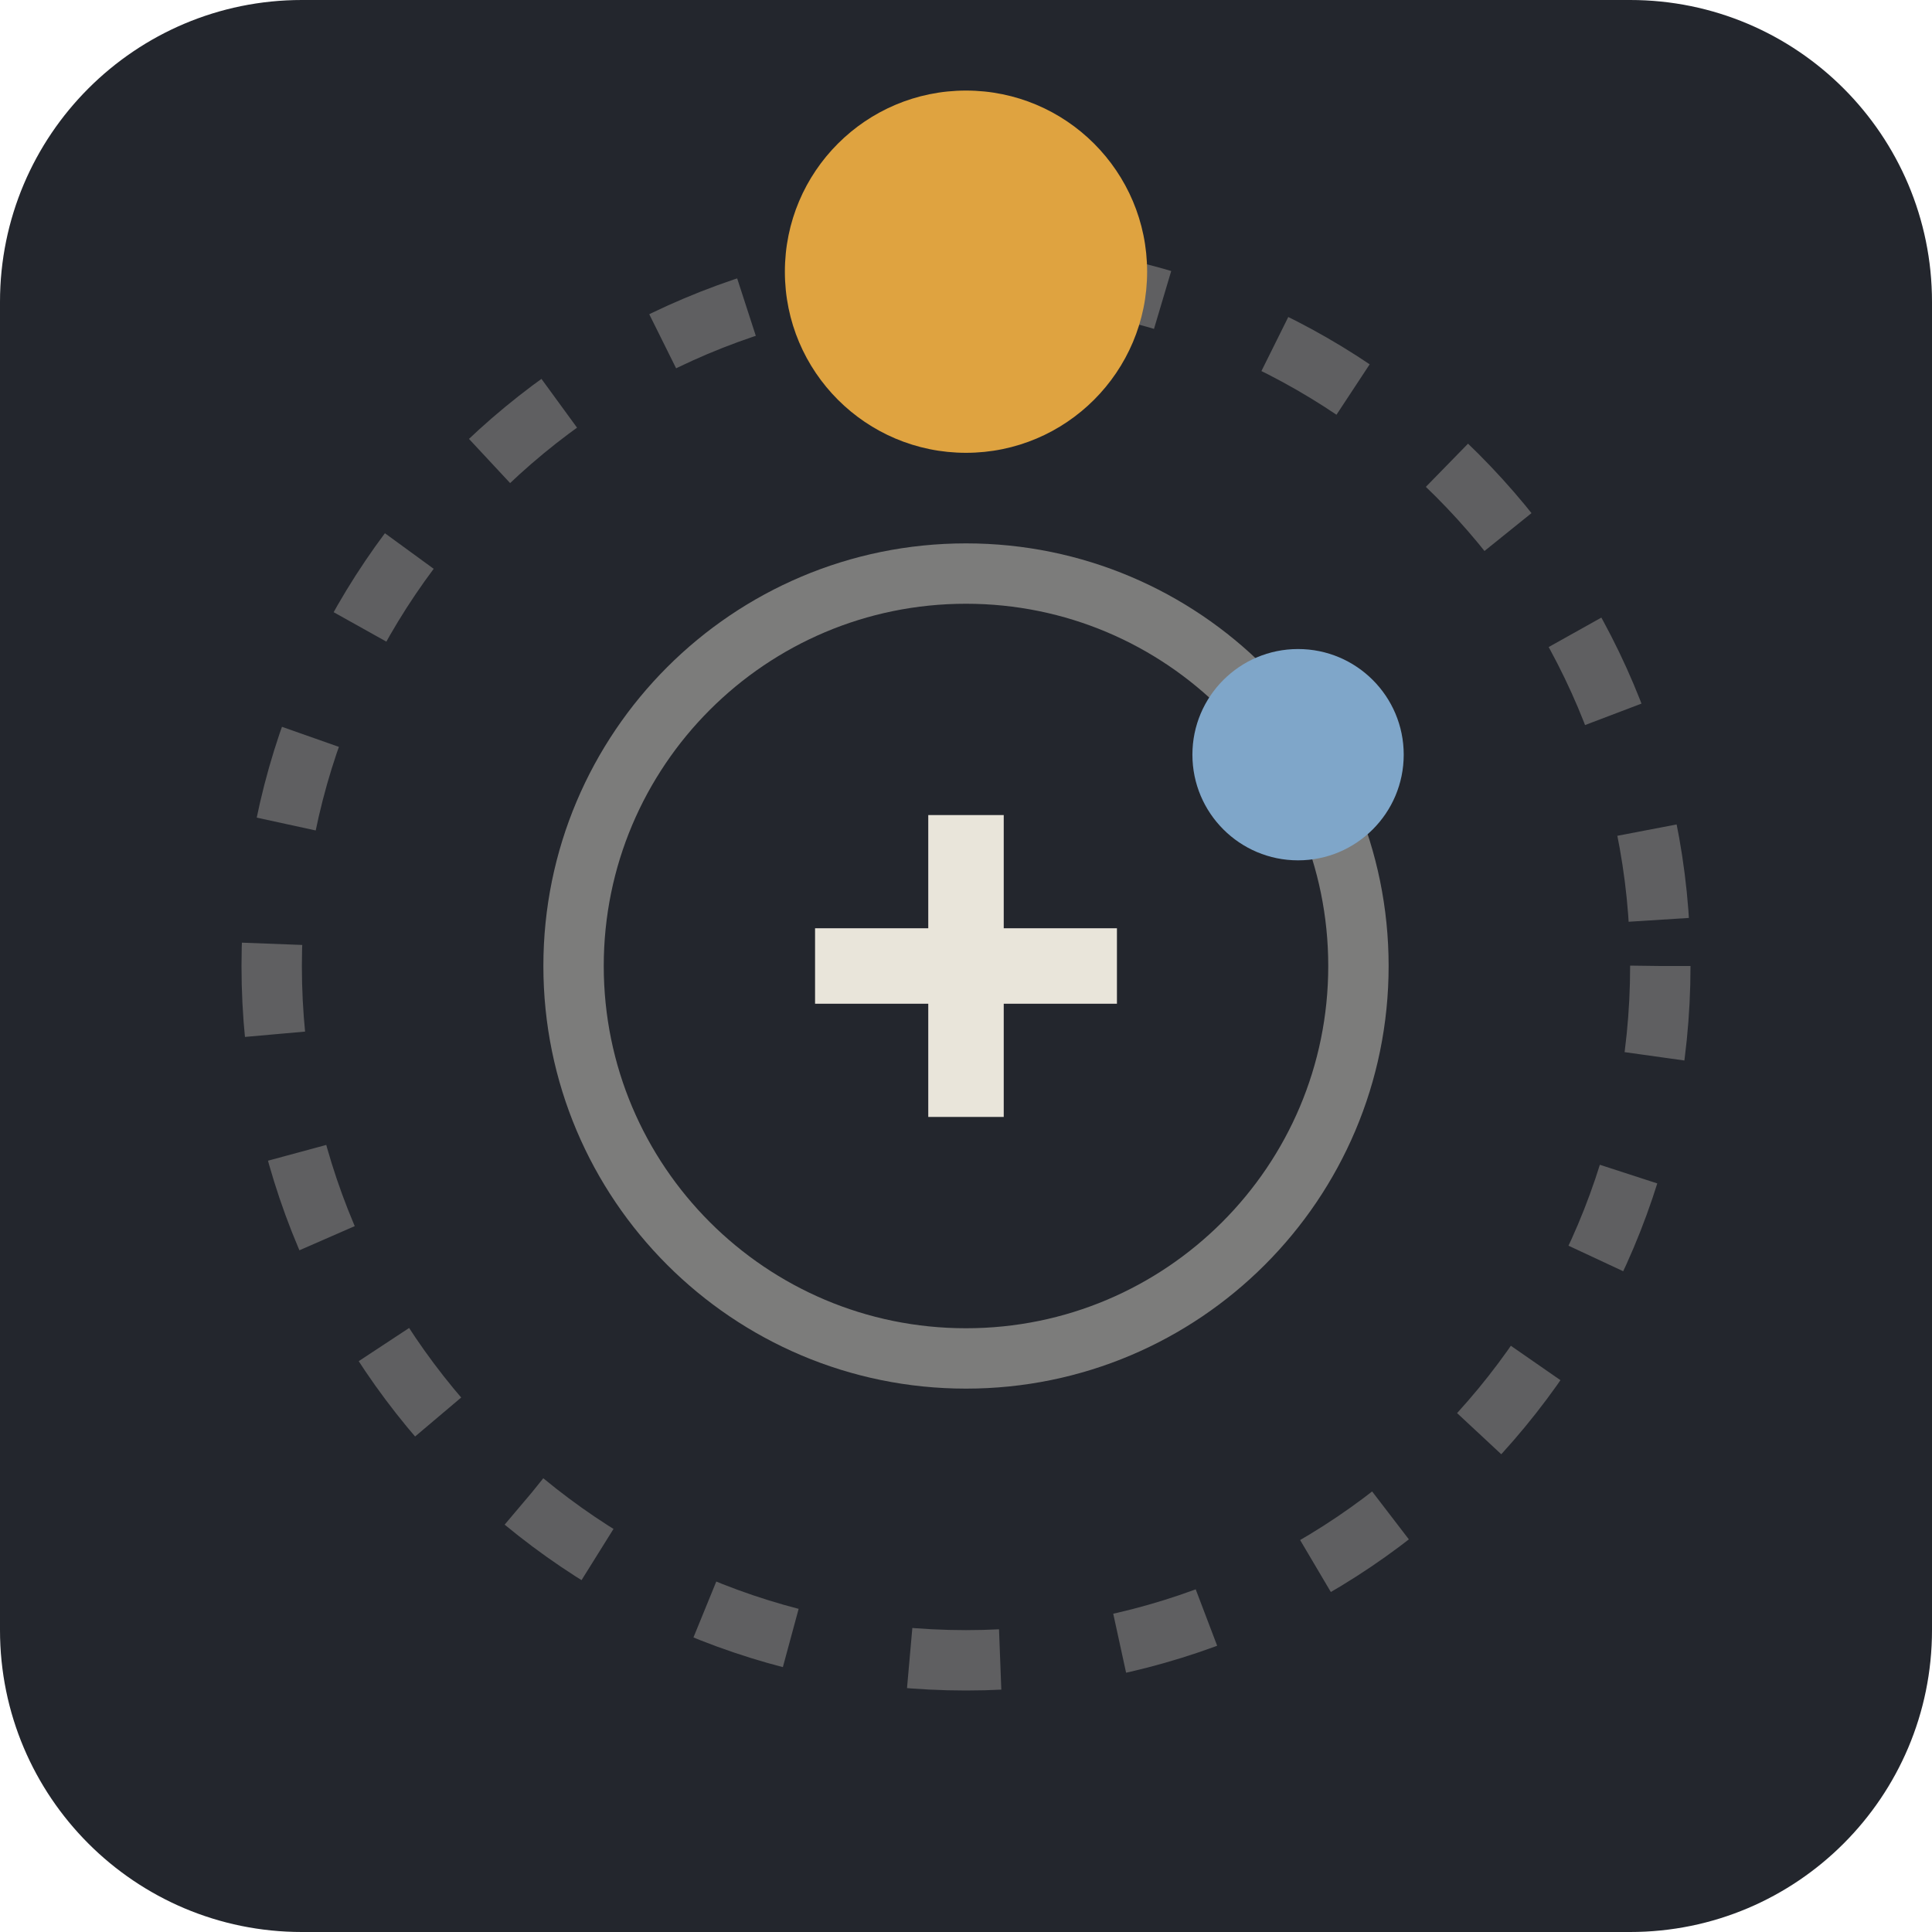
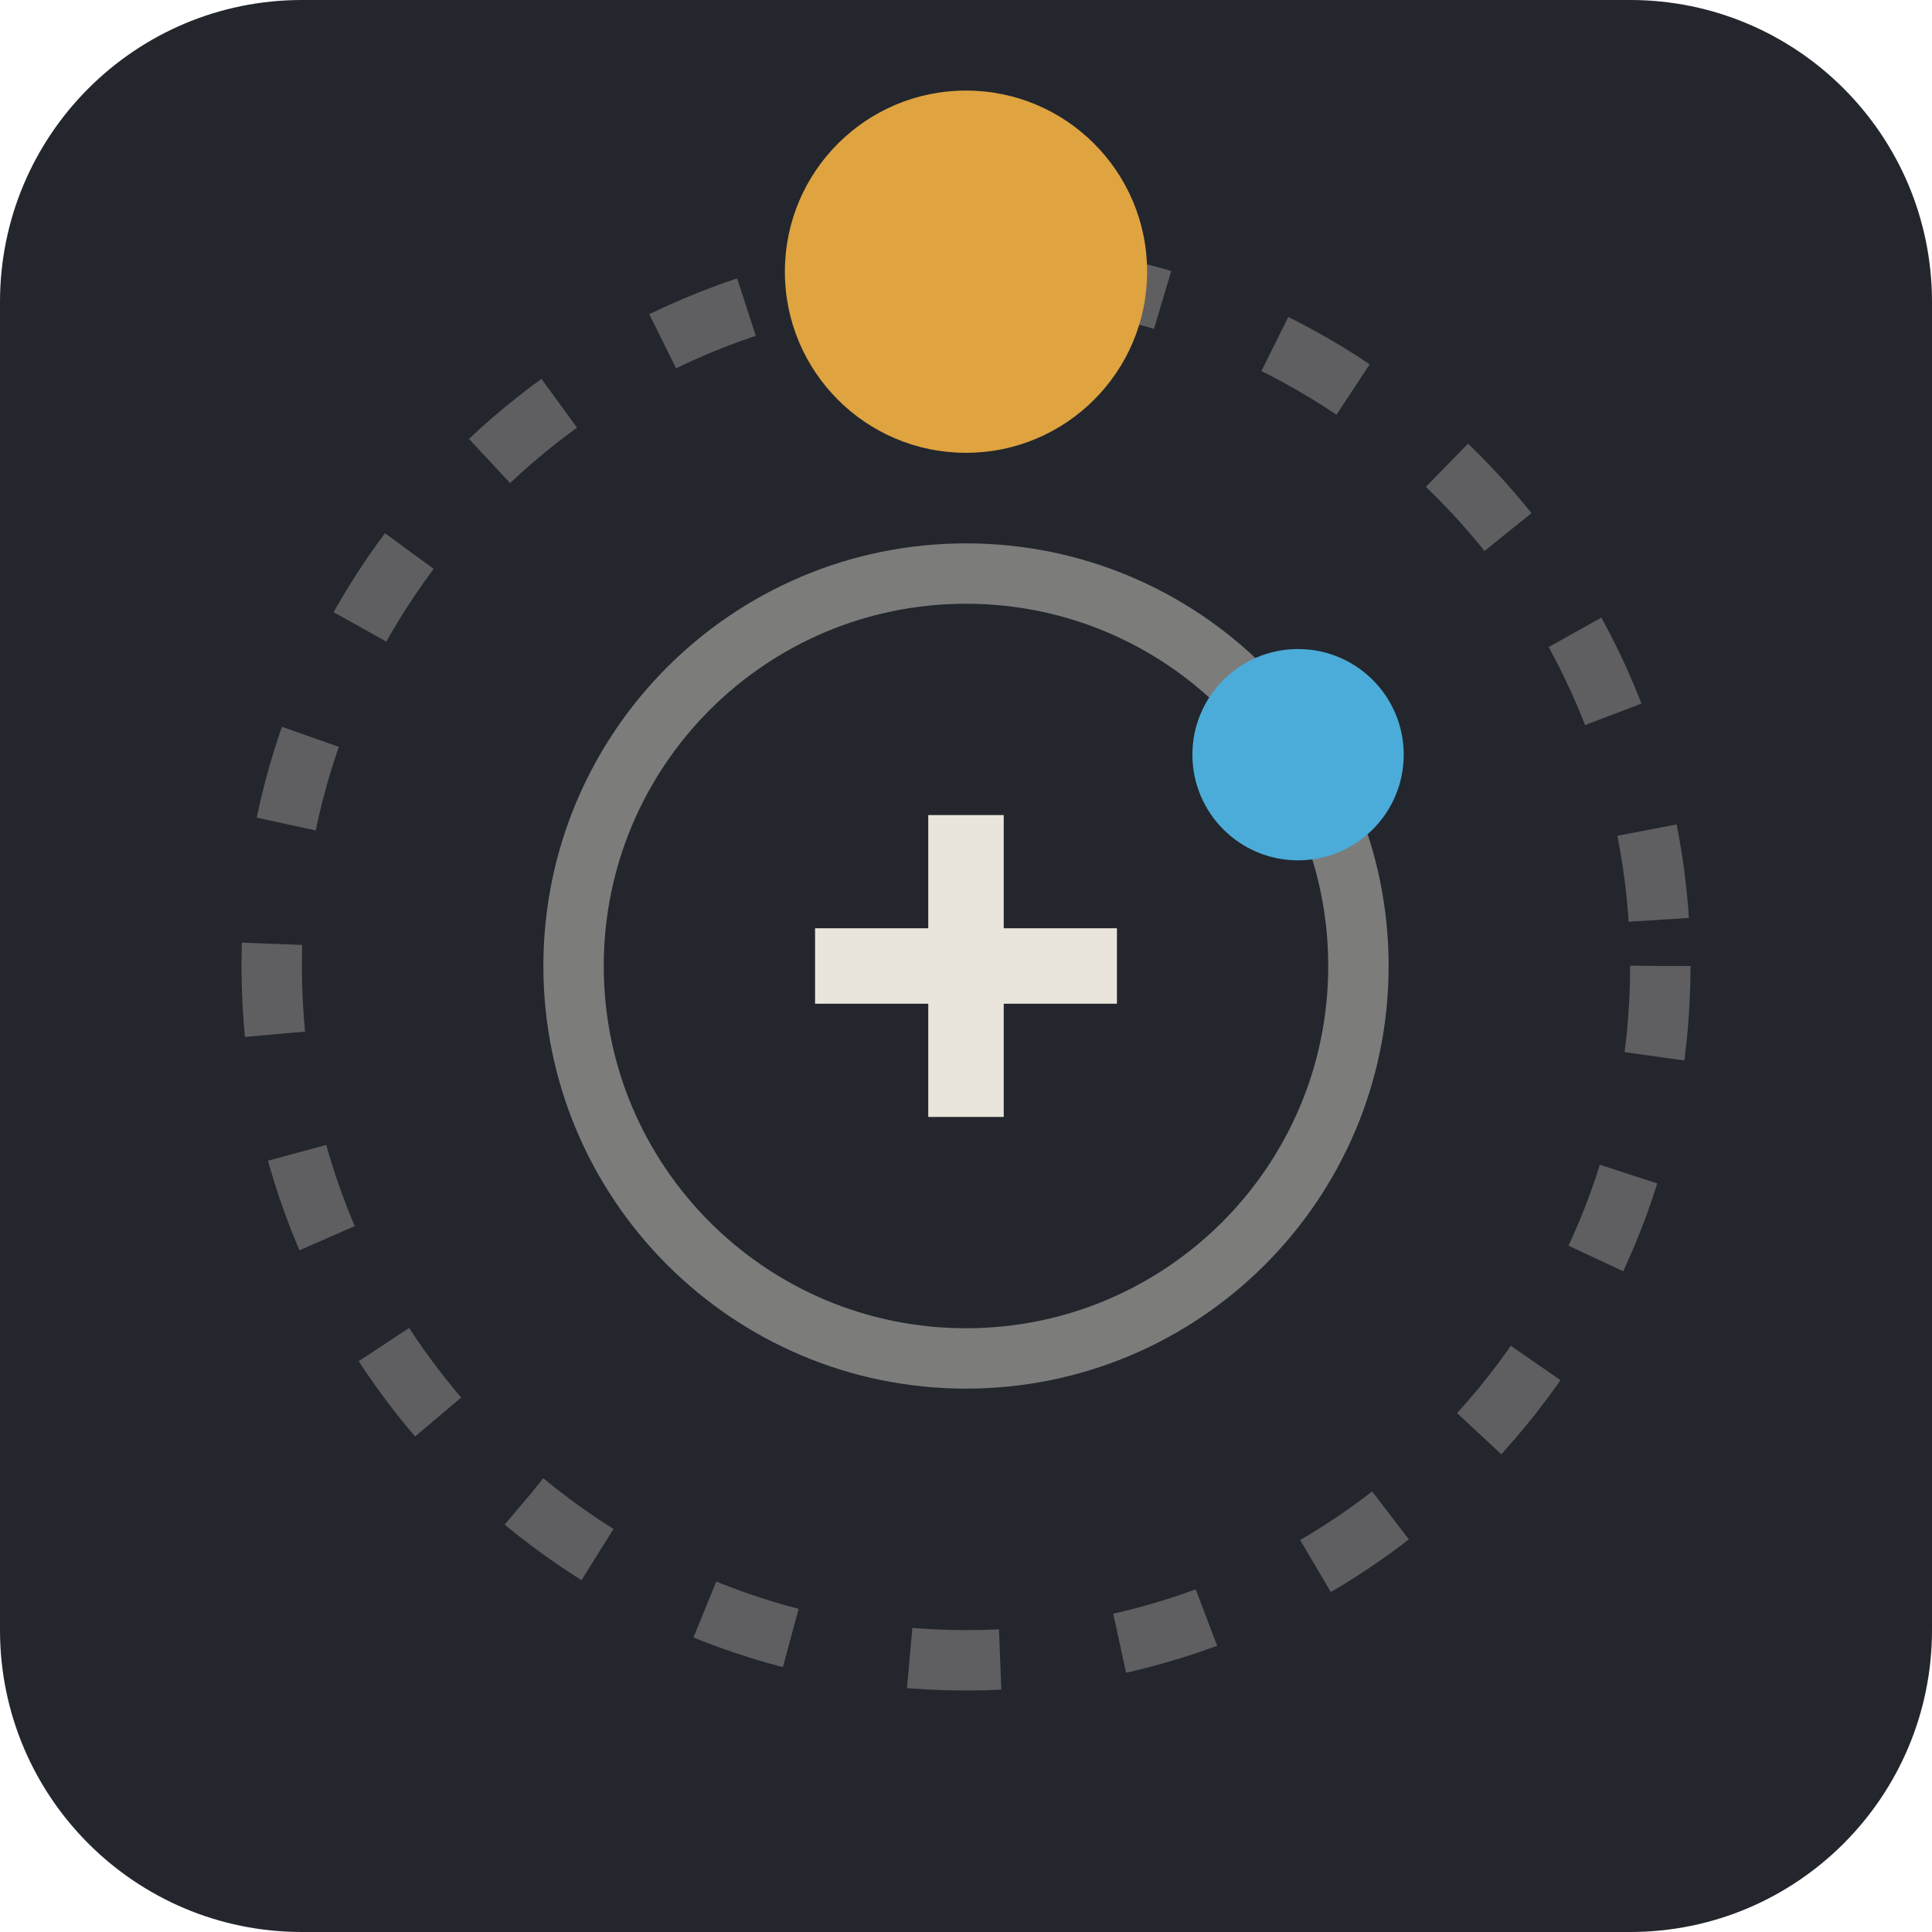
<svg xmlns="http://www.w3.org/2000/svg" viewBox="0 0 64 64">
  <rect width="64" height="64" rx="10" fill="#23262d" />
  <circle cx="32" cy="32" r="13" fill="none" stroke="#e9e5da" stroke-opacity=".45" stroke-width="2" />
  <circle cx="32" cy="32" r="23" fill="none" stroke="#e9e5da" stroke-opacity=".3" stroke-width="2" stroke-dasharray="3 4" />
  <path d="M27 32h10M32 27v10" stroke="#e9e5da" stroke-width="2.5" />
  <circle cx="32" cy="9" r="6" fill="#dfa340" />
-   <circle cx="43" cy="25" r="3.5" fill="#7fa6c9" />
+   <circle cx="43" cy="25" r="3.5" fill="#4bacd9" />
</svg>
